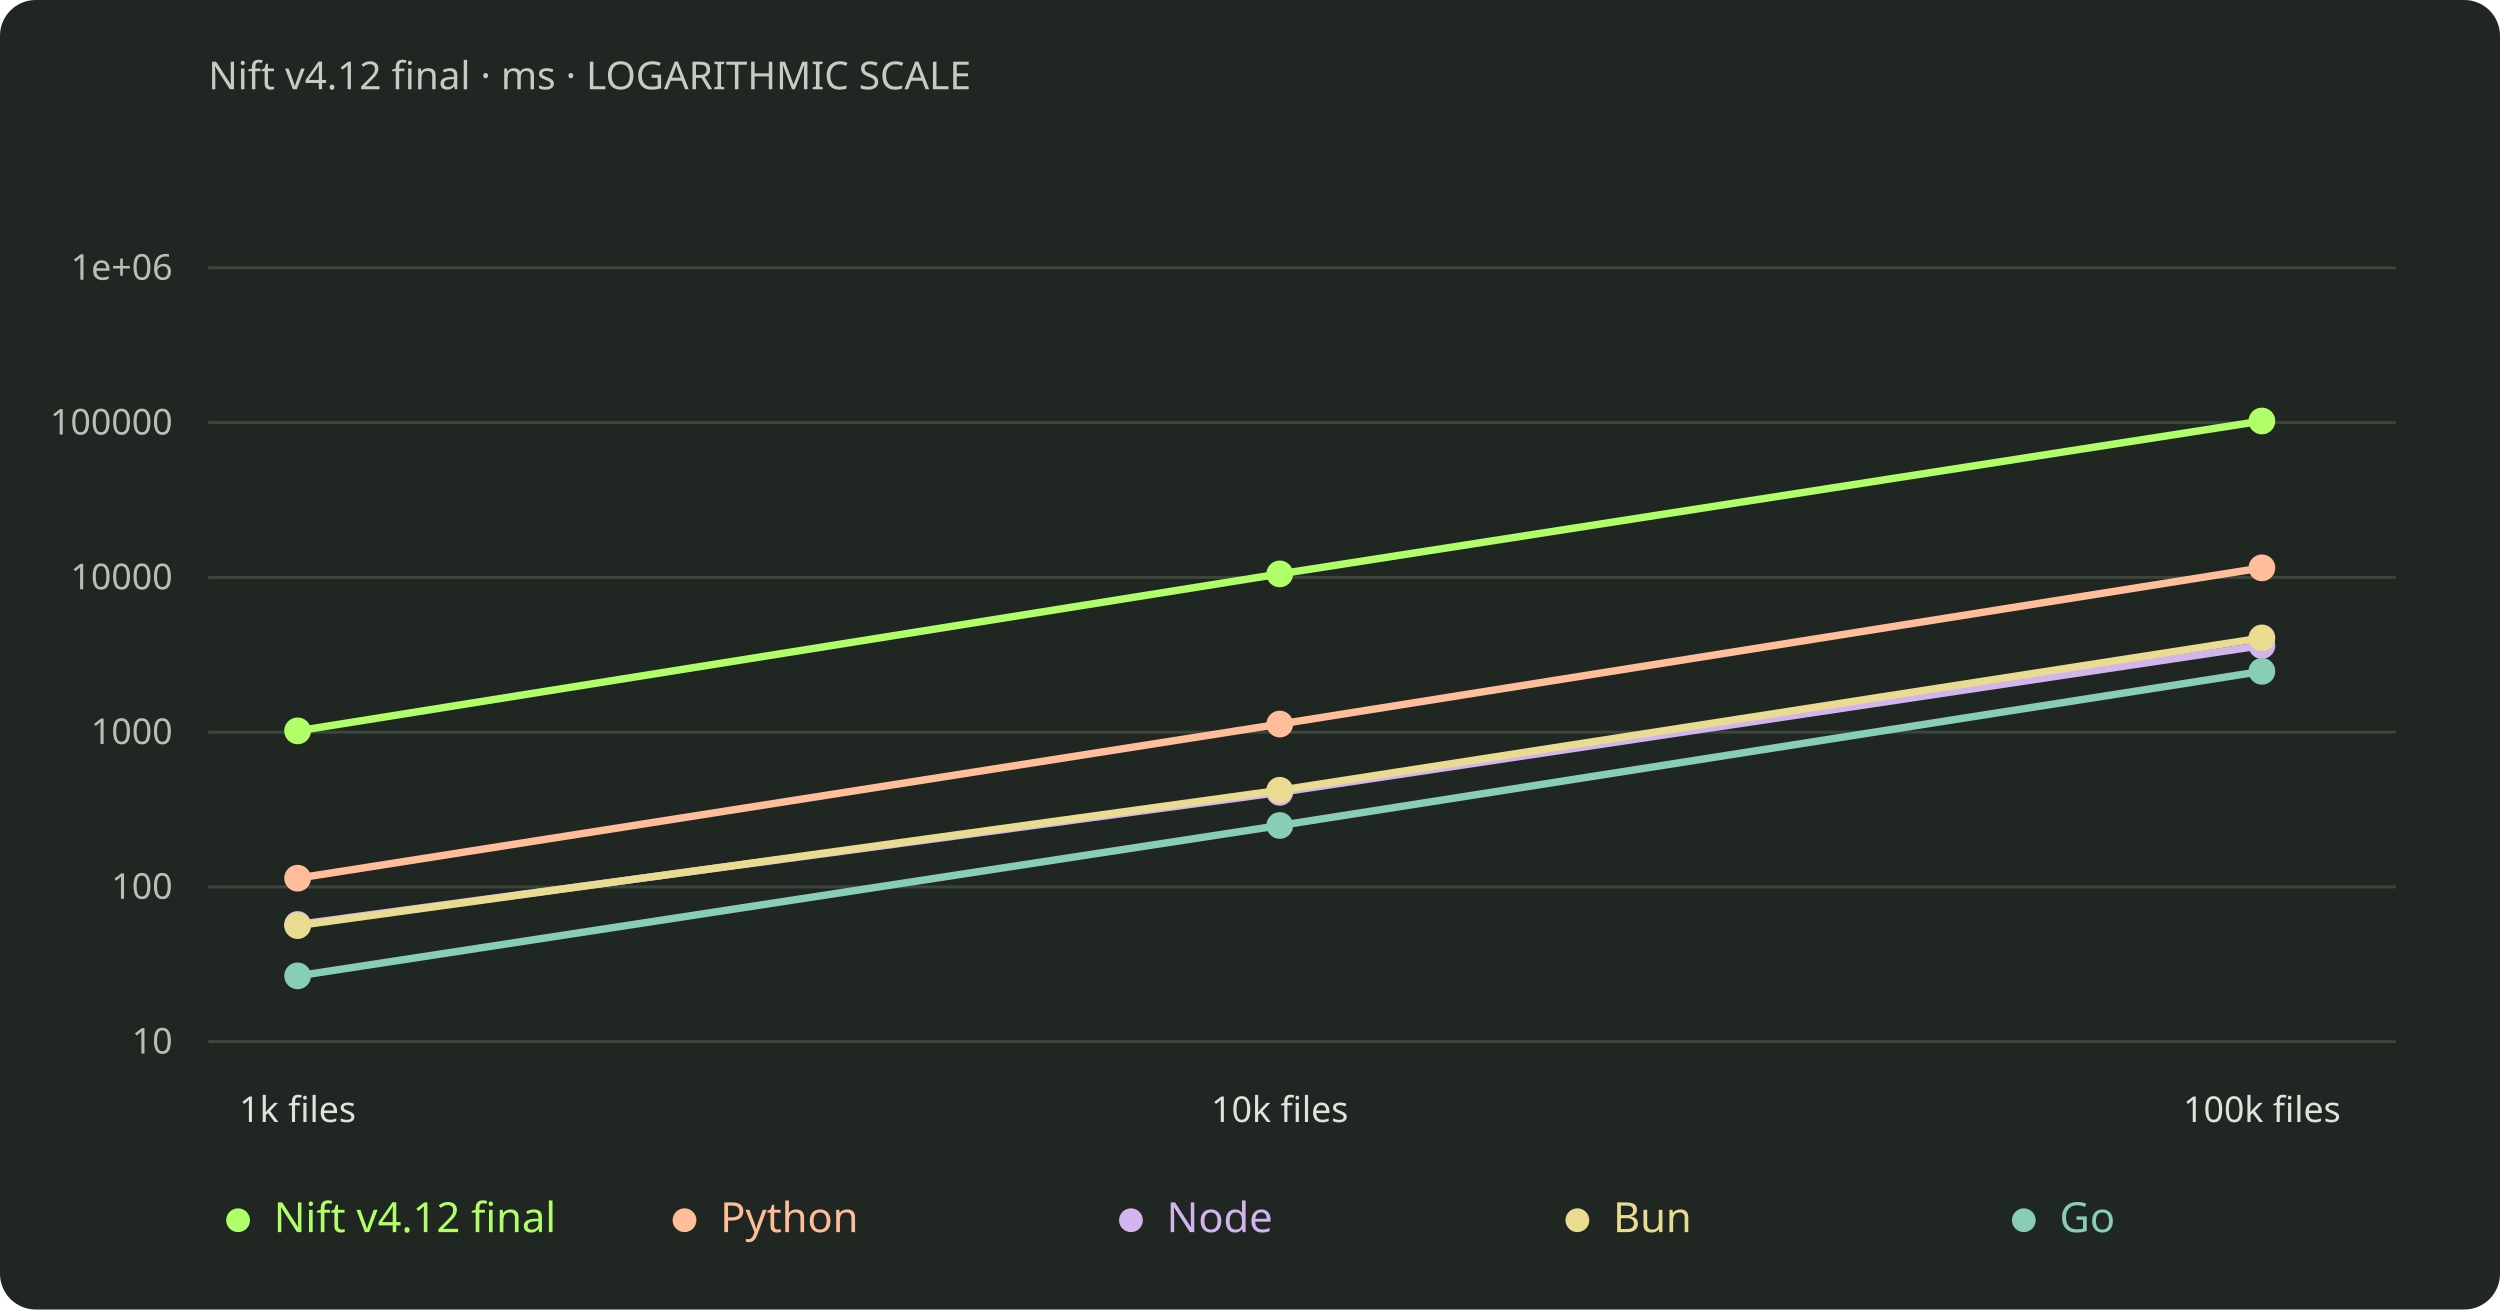
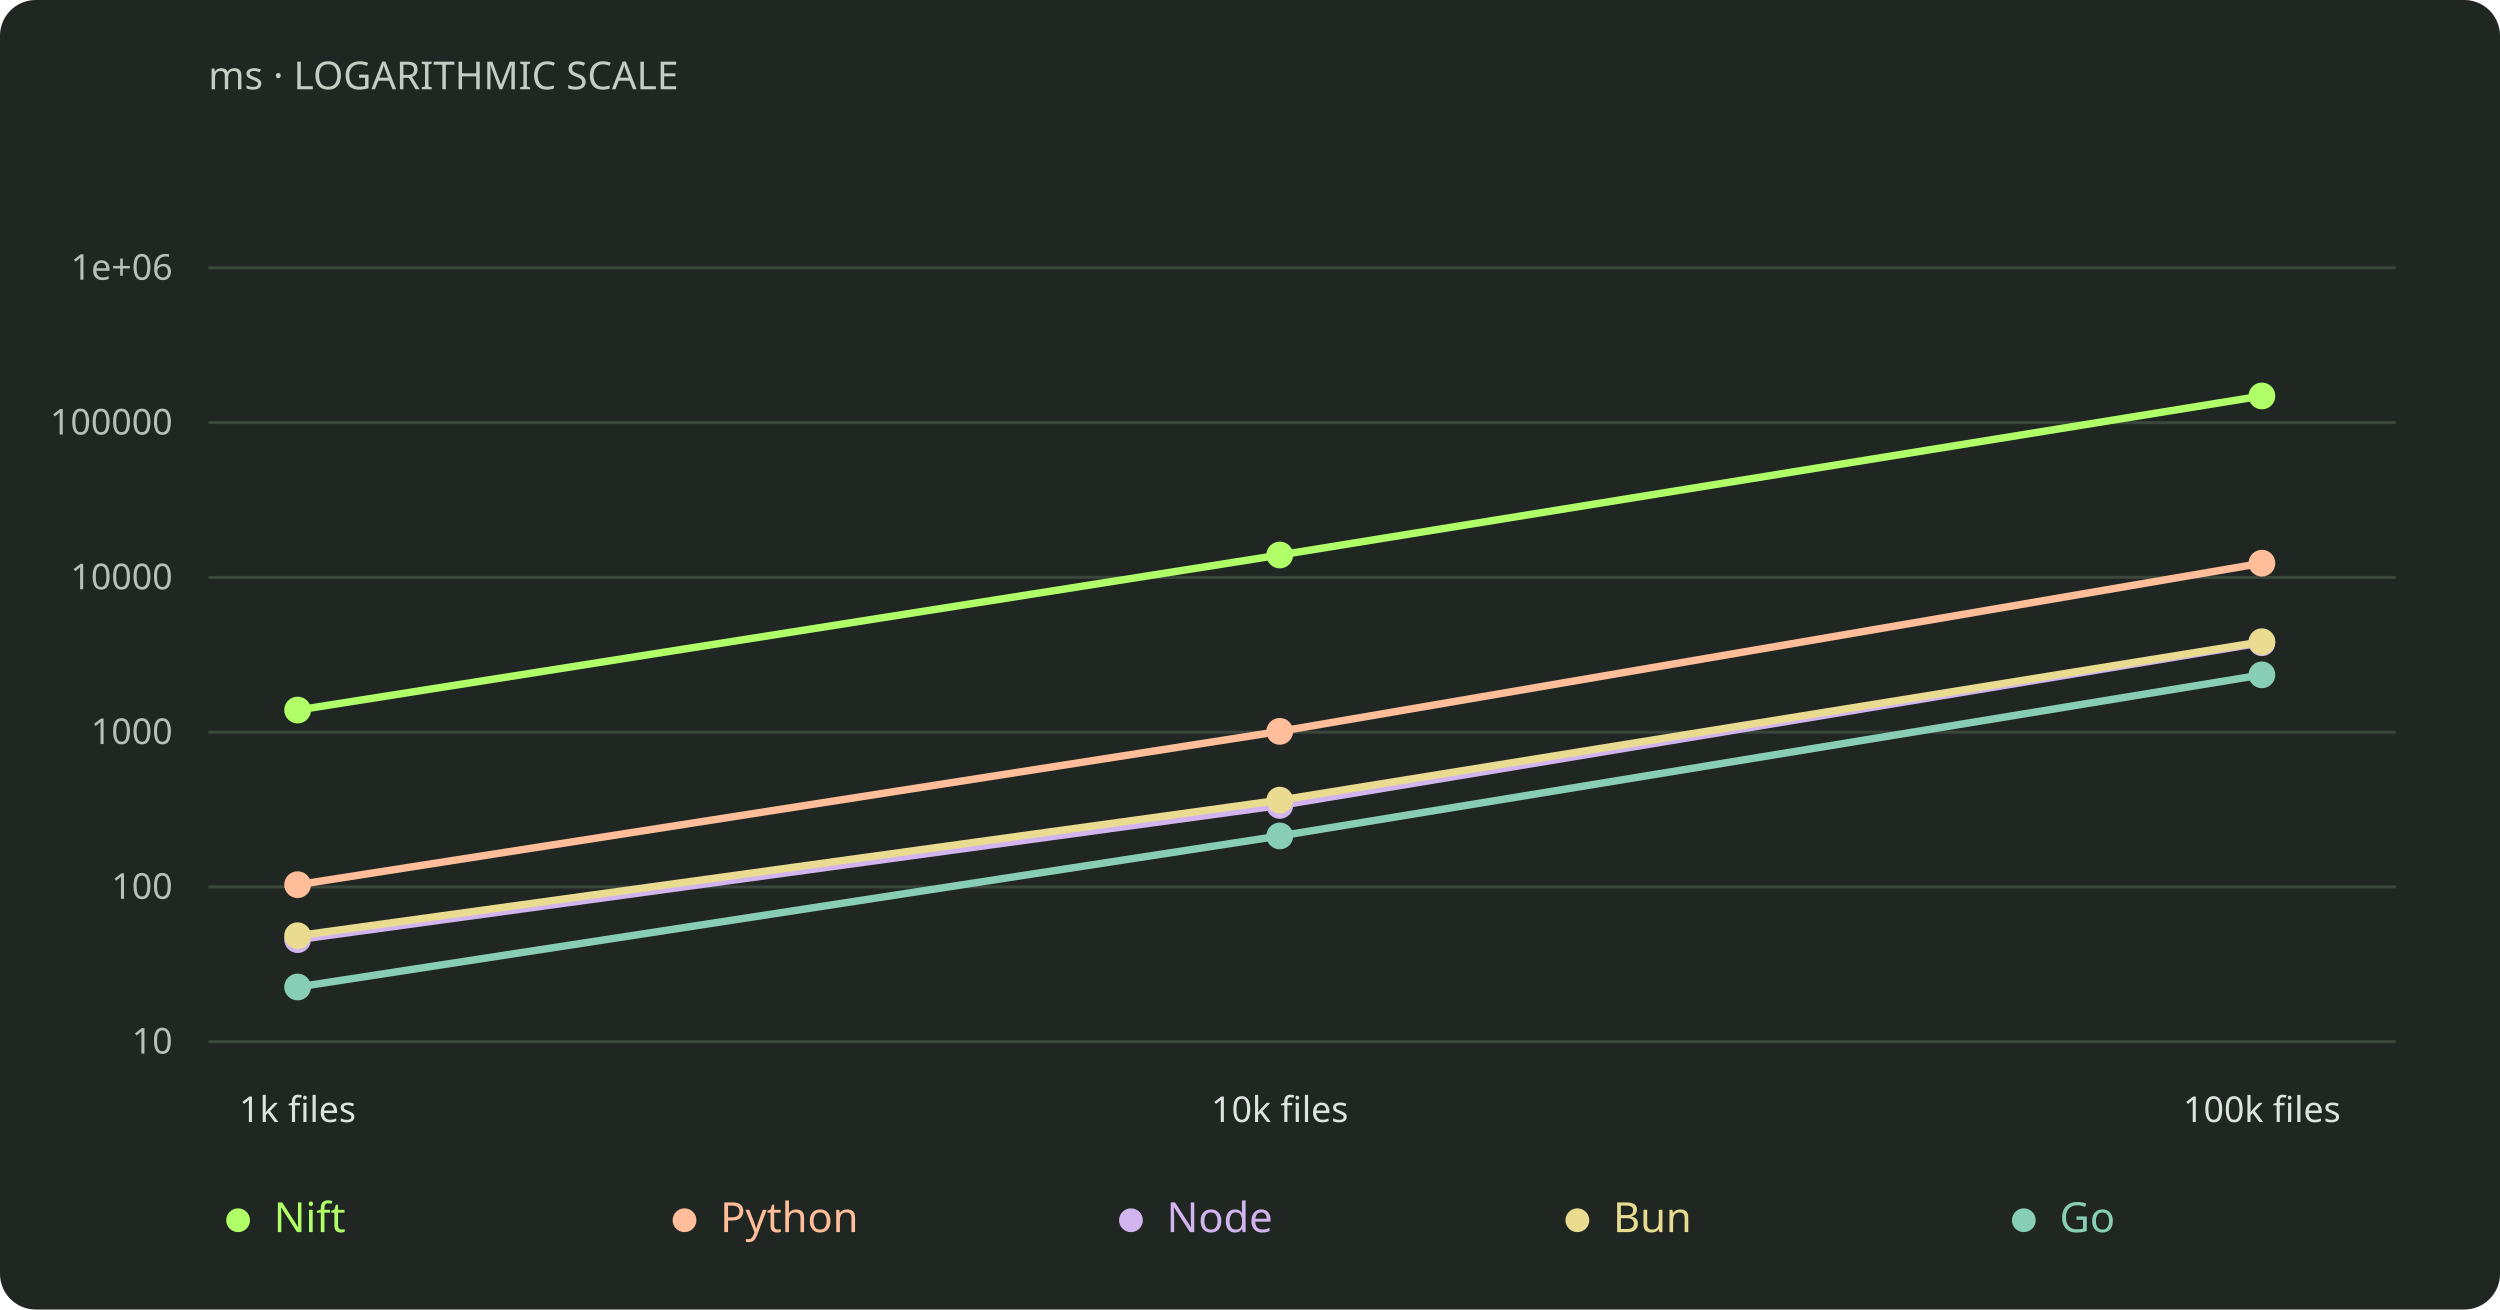
<svg xmlns="http://www.w3.org/2000/svg" viewBox="0 0 840 440" role="img" aria-labelledby="title desc">
  <rect width="840" height="440" fill="#202622" rx="12" />
-   <text x="70" y="30" fill="#c3cdc4" font-family="sans-serif" font-size="13">Nift v4.12 final · ms · LOGARITHMIC SCALE</text>
+   <text x="70" y="30" fill="#c3cdc4" font-family="sans-serif" font-size="13">ms · LOGARITHMIC SCALE</text>
  <path d="M70 350.0H805" stroke="#3b463d" />
  <text x="58" y="354.0" text-anchor="end" fill="#b6c0b7" font-family="sans-serif" font-size="12">10</text>
  <path d="M70 298.0H805" stroke="#3b463d" />
  <text x="58" y="302.0" text-anchor="end" fill="#b6c0b7" font-family="sans-serif" font-size="12">100</text>
  <path d="M70 246.0H805" stroke="#3b463d" />
  <text x="58" y="250.0" text-anchor="end" fill="#b6c0b7" font-family="sans-serif" font-size="12">1000</text>
  <path d="M70 194.0H805" stroke="#3b463d" />
  <text x="58" y="198.0" text-anchor="end" fill="#b6c0b7" font-family="sans-serif" font-size="12">10000</text>
  <path d="M70 142.0H805" stroke="#3b463d" />
  <text x="58" y="146.0" text-anchor="end" fill="#b6c0b7" font-family="sans-serif" font-size="12">100000</text>
  <path d="M70 90.0H805" stroke="#3b463d" />
  <text x="58" y="94.0" text-anchor="end" fill="#b6c0b7" font-family="sans-serif" font-size="12">1e+06</text>
-   <circle cx="100.0" cy="245.574" r="4.5" fill="#b1ff68" />
-   <circle cx="430.0" cy="192.833" r="4.5" fill="#b1ff68" />
-   <circle cx="760.0" cy="141.455" r="4.5" fill="#b1ff68" />
-   <polyline points="100.0,245.574 430.0,192.833 760.0,141.455" fill="none" stroke="#b1ff68" stroke-width="2.5" />
+   <circle cx="100.0" cy="238.575" r="4.5" fill="#b1ff68" />
+   <circle cx="430.0" cy="186.481" r="4.5" fill="#b1ff68" />
+   <circle cx="760.0" cy="133.039" r="4.5" fill="#b1ff68" />
+   <polyline points="100.0,238.575 430.0,186.481 760.0,133.039" fill="none" stroke="#b1ff68" stroke-width="2.5" />
  <circle cx="80" cy="410" r="4" fill="#b1ff68" />
-   <text x="92" y="414" fill="#b1ff68" font-family="sans-serif" font-size="14">Nift v4.12 final</text>
-   <circle cx="100.0" cy="295.071" r="4.5" fill="#ffbd9a" />
-   <circle cx="430.0" cy="243.288" r="4.5" fill="#ffbd9a" />
-   <circle cx="760.0" cy="190.795" r="4.5" fill="#ffbd9a" />
-   <polyline points="100.0,295.071 430.0,243.288 760.0,190.795" fill="none" stroke="#ffbd9a" stroke-width="2.5" />
+   <text x="92" y="414" fill="#b1ff68" font-family="sans-serif" font-size="14">Nift</text>
+   <circle cx="100.0" cy="297.254" r="4.5" fill="#ffbd9a" />
+   <circle cx="430.0" cy="245.741" r="4.5" fill="#ffbd9a" />
+   <circle cx="760.0" cy="189.233" r="4.5" fill="#ffbd9a" />
+   <polyline points="100.0,297.254 430.0,245.741 760.0,189.233" fill="none" stroke="#ffbd9a" stroke-width="2.5" />
  <circle cx="230" cy="410" r="4" fill="#ffbd9a" />
  <text x="242" y="414" fill="#ffbd9a" font-family="sans-serif" font-size="14">Python</text>
-   <circle cx="100.0" cy="310.617" r="4.5" fill="#d2b4ef" />
-   <circle cx="430.0" cy="266.237" r="4.5" fill="#d2b4ef" />
-   <circle cx="760.0" cy="216.9" r="4.5" fill="#d2b4ef" />
-   <polyline points="100.0,310.617 430.0,266.237 760.0,216.9" fill="none" stroke="#d2b4ef" stroke-width="2.5" />
+   <circle cx="100.0" cy="315.715" r="4.5" fill="#d2b4ef" />
+   <circle cx="430.0" cy="270.629" r="4.5" fill="#d2b4ef" />
+   <circle cx="760.0" cy="215.955" r="4.5" fill="#d2b4ef" />
+   <polyline points="100.0,315.715 430.0,270.629 760.0,215.955" fill="none" stroke="#d2b4ef" stroke-width="2.5" />
  <circle cx="380" cy="410" r="4" fill="#d2b4ef" />
  <text x="392" y="414" fill="#d2b4ef" font-family="sans-serif" font-size="14">Node</text>
-   <circle cx="100.0" cy="310.998" r="4.5" fill="#e9dc91" />
-   <circle cx="430.0" cy="265.527" r="4.5" fill="#e9dc91" />
-   <circle cx="760.0" cy="214.343" r="4.5" fill="#e9dc91" />
-   <polyline points="100.0,310.998 430.0,265.527 760.0,214.343" fill="none" stroke="#e9dc91" stroke-width="2.5" />
+   <circle cx="100.0" cy="314.398" r="4.5" fill="#e9dc91" />
+   <circle cx="430.0" cy="268.848" r="4.5" fill="#e9dc91" />
+   <circle cx="760.0" cy="215.62" r="4.5" fill="#e9dc91" />
+   <polyline points="100.0,314.398 430.0,268.848 760.0,215.62" fill="none" stroke="#e9dc91" stroke-width="2.5" />
  <circle cx="530" cy="410" r="4" fill="#e9dc91" />
  <text x="542" y="414" fill="#e9dc91" font-family="sans-serif" font-size="14">Bun</text>
-   <circle cx="100.0" cy="327.892" r="4.5" fill="#88cdb5" />
-   <circle cx="430.0" cy="277.362" r="4.5" fill="#88cdb5" />
-   <circle cx="760.0" cy="225.56" r="4.5" fill="#88cdb5" />
-   <polyline points="100.0,327.892 430.0,277.362 760.0,225.56" fill="none" stroke="#88cdb5" stroke-width="2.5" />
+   <circle cx="100.0" cy="331.628" r="4.5" fill="#88cdb5" />
+   <circle cx="430.0" cy="280.876" r="4.5" fill="#88cdb5" />
+   <circle cx="760.0" cy="226.746" r="4.5" fill="#88cdb5" />
+   <polyline points="100.0,331.628 430.0,280.876 760.0,226.746" fill="none" stroke="#88cdb5" stroke-width="2.5" />
  <circle cx="680" cy="410" r="4" fill="#88cdb5" />
  <text x="692" y="414" fill="#88cdb5" font-family="sans-serif" font-size="14">Go</text>
  <text x="100.0" y="377" text-anchor="middle" fill="#dce4dd" font-family="sans-serif" font-size="12">1k files</text>
  <text x="430.0" y="377" text-anchor="middle" fill="#dce4dd" font-family="sans-serif" font-size="12">10k files</text>
  <text x="760.0" y="377" text-anchor="middle" fill="#dce4dd" font-family="sans-serif" font-size="12">100k files</text>
</svg>
